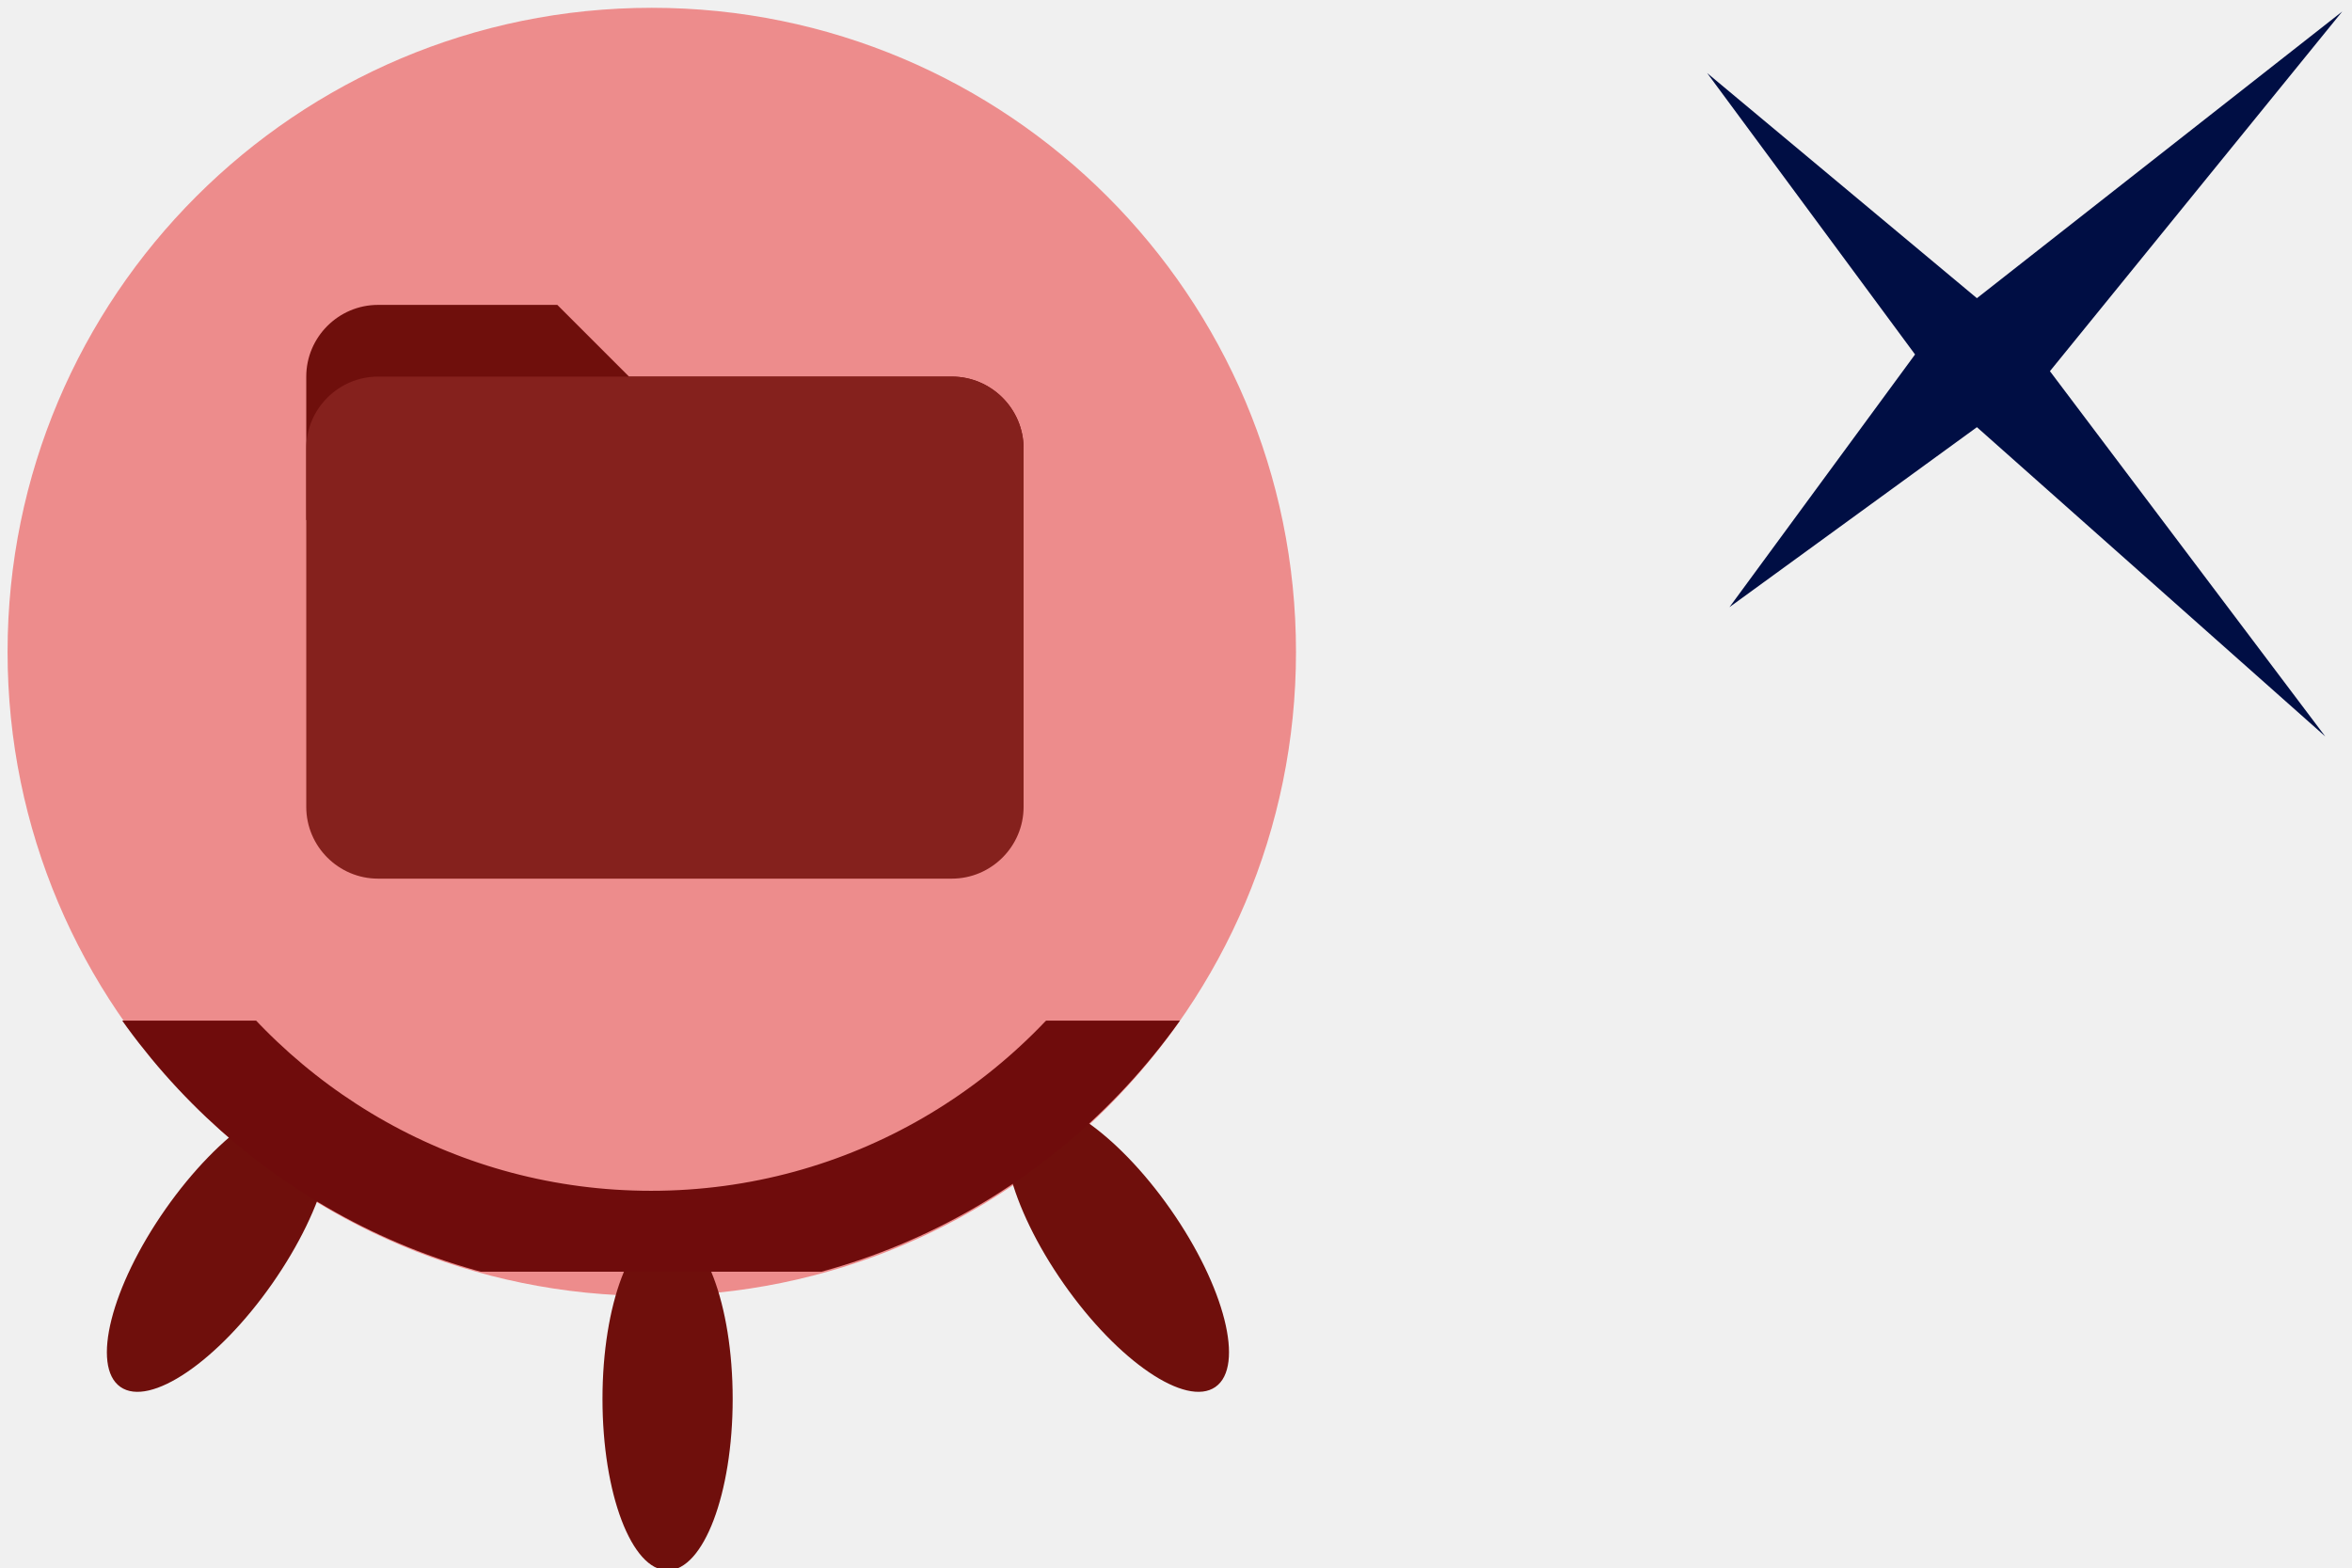
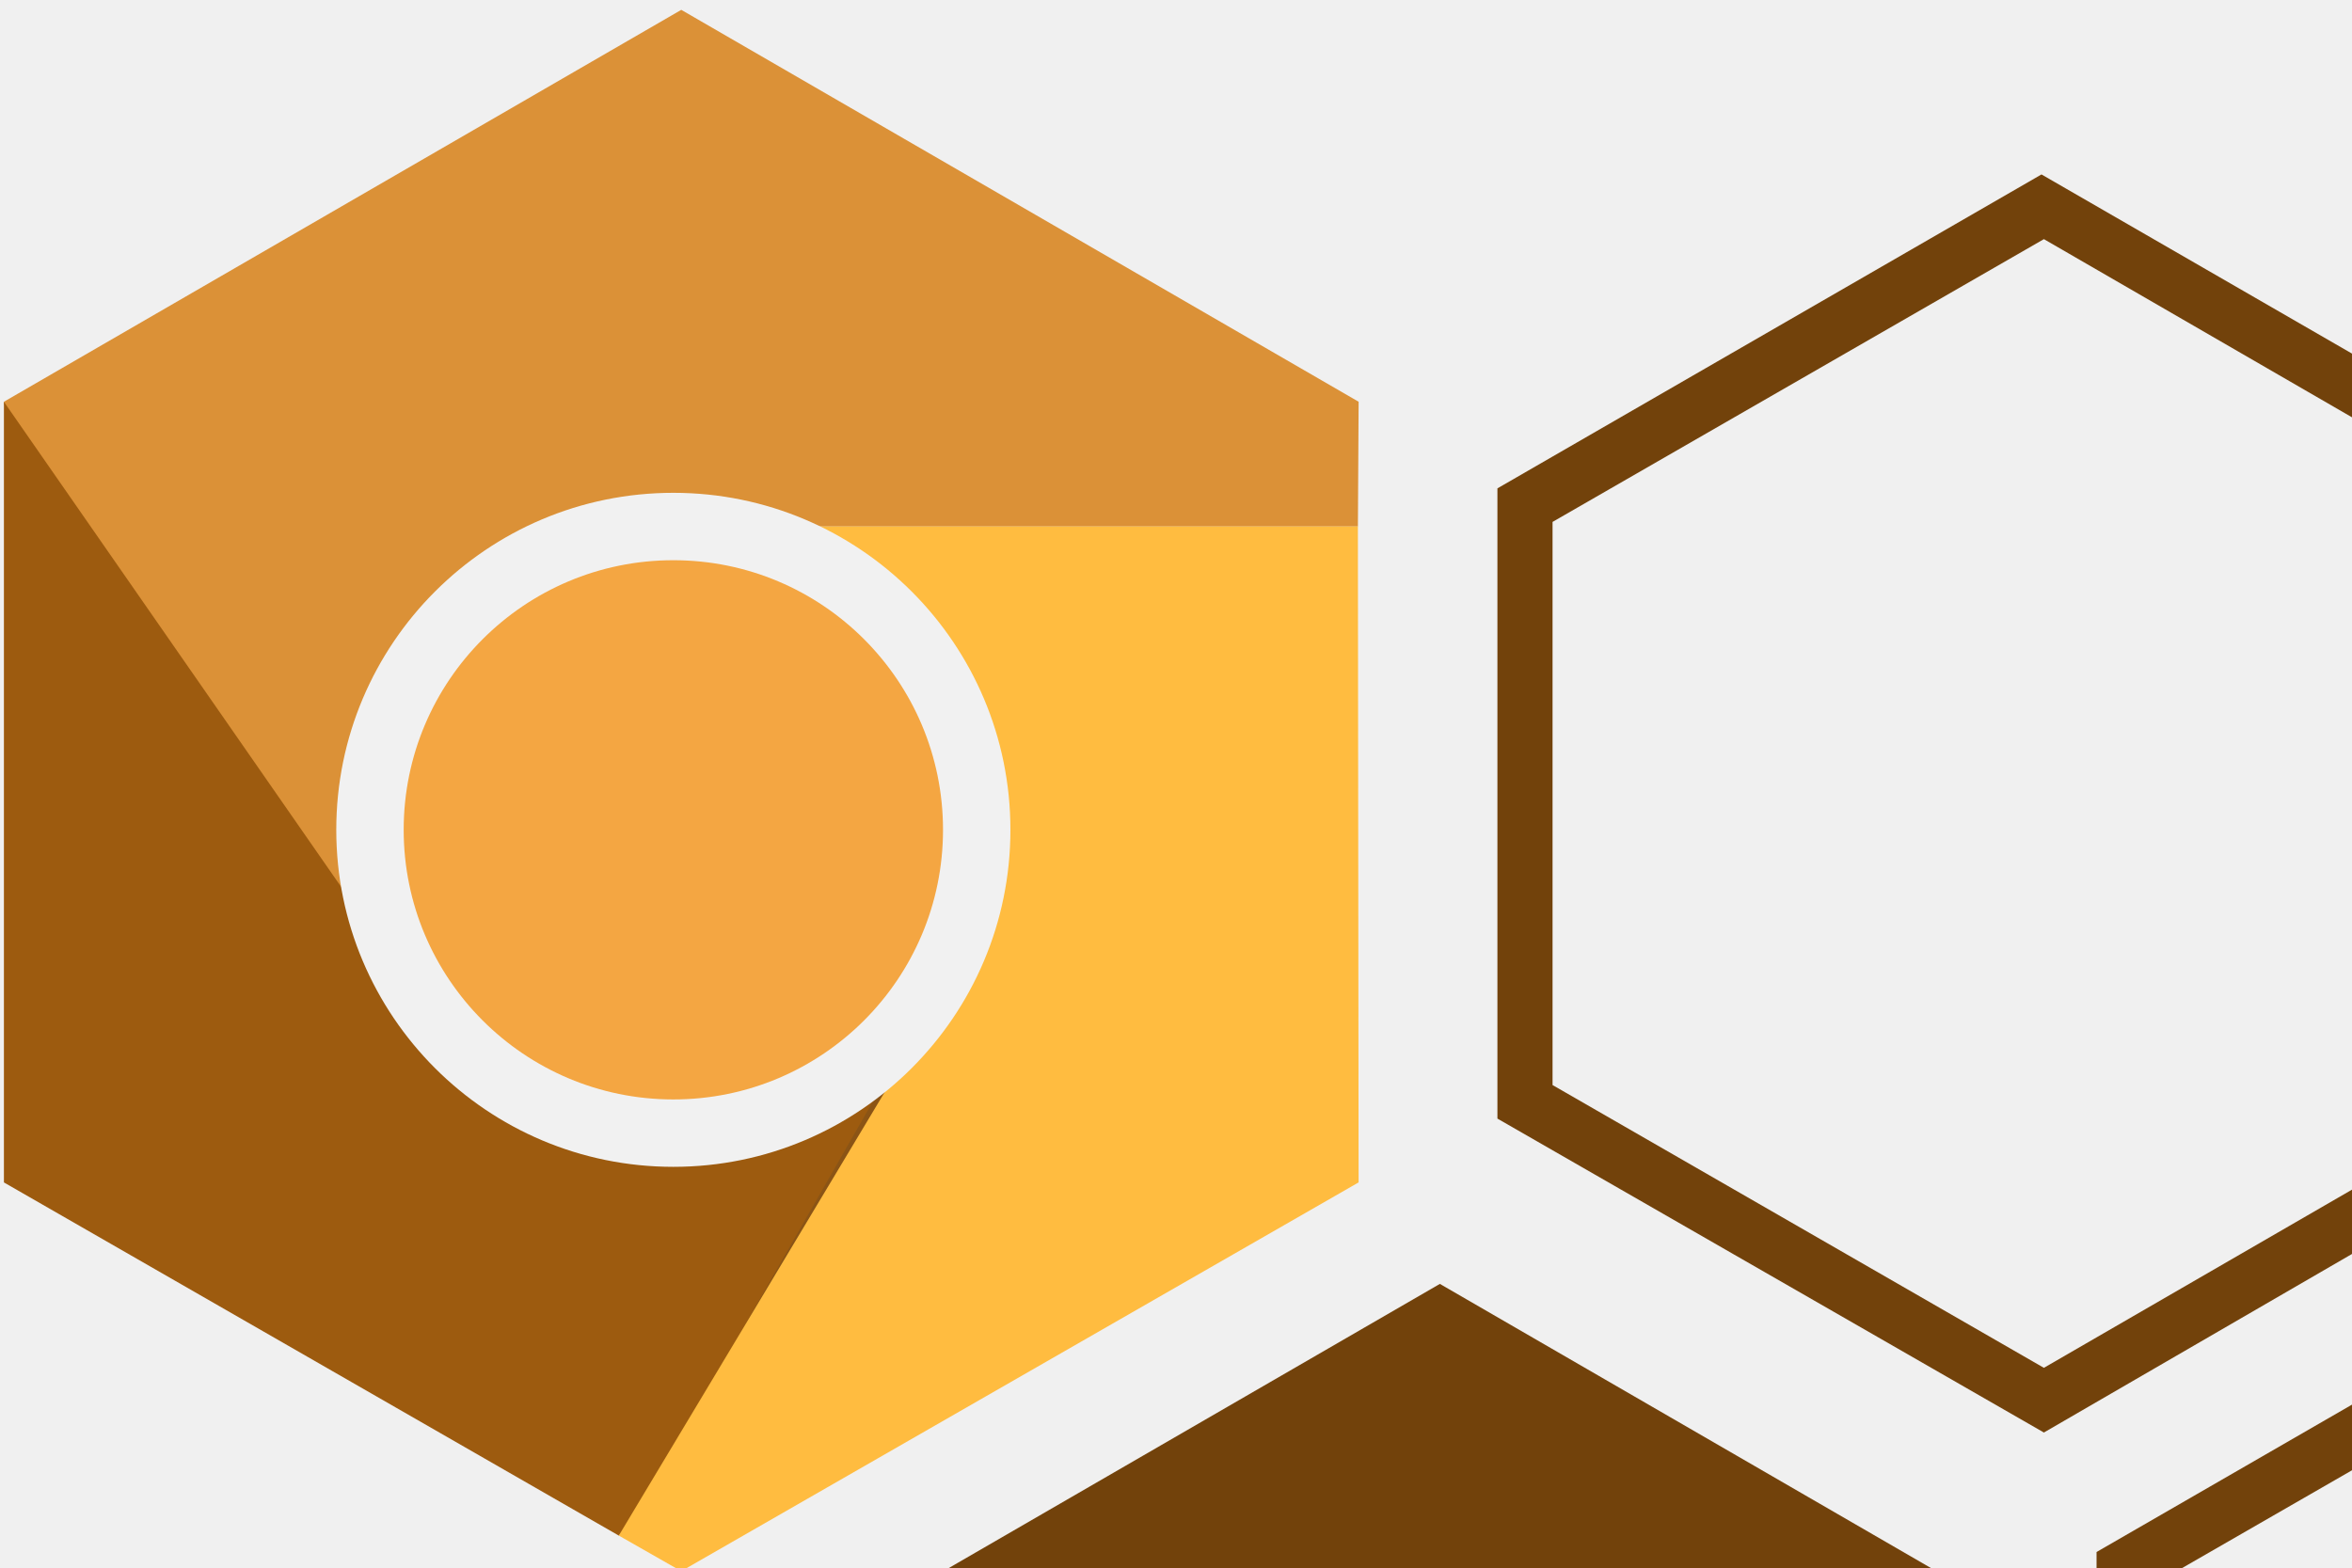
- <svg xmlns="http://www.w3.org/2000/svg" height="40" viewBox="0 0 60 40" width="60" version="1.1" id="svg36">
-   <defs id="defs40">
-     <mask id="a-1" fill="#ffffff">
-       <path d="M 0,0 H 313.303 V 159.865 H 0 Z" fill="#ffffff" fill-rule="evenodd" id="path2-9" />
-     </mask>
-     <mask id="mask865" fill="#ffffff">
-       <path d="M 0,0 H 313.303 V 159.865 H 0 Z" fill="#ffffff" fill-rule="evenodd" id="path863" />
-     </mask>
+ <svg xmlns="http://www.w3.org/2000/svg" xmlns:xlink="http://www.w3.org/1999/xlink" width="60" height="40" version="1.1" viewBox="0 0 60 40">
+   <defs>
+     <path id="F" d="M8 184h83.77l38.88-38.88V116h-69.3L8 24.48z" />
+     <path id="I" d="M96 56l34.65 60-38.88 68H184V56z" />
+     <clipPath id="J-0">
+       <use width="100%" height="100%" xlink:href="#I" />
+     </clipPath>
+     <linearGradient id="D-0" x1="29.34" x2="81.84" y1="75.02" y2="44.35" gradientTransform="matrix(1.0805 0 0 1.1878 -14.807 -21.786)" gradientUnits="userSpaceOnUse">
+       <stop stop-color="#a52714" stop-opacity=".6" offset="0" />
+       <stop stop-color="#a52714" stop-opacity="0" offset=".66" />
+     </linearGradient>
+     <clipPath id="G-5">
+       <use width="100%" height="100%" xlink:href="#F" />
+     </clipPath>
+     <linearGradient id="H-05" x1="121.9" x2="136.6" y1="49.8" y2="114.1" gradientUnits="userSpaceOnUse">
+       <stop stop-color="#ea6100" stop-opacity=".3" offset="0" />
+       <stop stop-color="#ea6100" stop-opacity="0" offset=".66" />
+     </linearGradient>
  </defs>
  <mask id="a" fill="#ffffff">
-     <path d="M 0,0 H 313.303 V 159.865 H 0 Z" fill="#ffffff" fill-rule="evenodd" id="path2" />
+     <path d="m0 0h313.3v159.86h-313.3z" fill="#fff" fill-rule="evenodd" />
  </mask>
  <mask id="b" fill="#ffffff">
-     <path d="M 0,0 H 313.303 V 159.865 H 0 Z" fill="#ffffff" fill-rule="evenodd" id="path5" />
+     <path d="m0 0h313.3v159.86h-313.3z" fill="#fff" fill-rule="evenodd" />
  </mask>
-   <g id="g1042" style="display:inline">
-     <g id="g994" transform="matrix(0.08667043,0,0,0.08667043,54.83753,-43.97586)" style="display:inline">
-       <path id="path990" style="fill:#000e44;fill-opacity:1;fill-rule:evenodd;stroke:none;stroke-width:3.147" d="m 56.695,510.774 -107.532,84.402 -79.398,-66.275 61.189,82.843 -54.627,74.395 72.837,-52.987 102.529,91.046 -81.039,-107.532 z" />
-     </g>
-     <circle style="opacity:1;fill:#ed8c8c;fill-opacity:1;stroke:none;stroke-width:0.308;stroke-miterlimit:2.5;stroke-opacity:1;stop-color:#000000" id="path912" cx="16.627" cy="16.633" r="16.434" />
-     <g fill="none" fill-rule="evenodd" transform="matrix(0.1506934,0,0,0.1506934,-6.197667,-20.88076)" id="g1008">
-       <g transform="matrix(0.9286315,0,0,-0.9286315,9.271821,454.1644)" id="g1006">
-         <g fill="#0f1689" mask="url(#a-1)" id="g1002" style="fill:#6f0f0c;fill-opacity:1" transform="matrix(0.9448936,0,0,0.9448936,8.696251,2.70184)">
-           <path d="m 203.461,95.688 c 6.936,0 12.559,-14.809 12.559,-33.077 0,-18.268 -5.623,-33.077 -12.559,-33.077 -6.936,0 -12.559,14.809 -12.559,33.077 0,18.268 5.623,33.077 12.559,33.077 z" transform="rotate(35,137.9312,151.55)" id="path996" style="fill:#6f0f0c;fill-opacity:1" />
-           <path d="m 30.142,95.688 c 6.936,0 12.559,-14.809 12.559,-33.077 0,-18.268 -5.623,-33.077 -12.559,-33.077 -6.936,0 -12.559,14.809 -12.559,33.077 0,18.268 5.623,33.077 12.559,33.077 z" transform="matrix(-0.819152,0.5735764,0.5735764,0.819152,58.08461,47.70477)" id="path998" style="fill:#6f0f0c;fill-opacity:1" />
-           <path d="m 116.733,66.275 c 6.936,0 12.559,-14.809 12.559,-33.077 0,-18.268 -5.623,-33.077 -12.559,-33.077 -6.936,0 -12.559,14.809 -12.559,33.077 0,18.268 5.623,33.077 12.559,33.077 z" transform="matrix(-1,0,0,1,272.6285,53.67076)" id="path1000" style="fill:#6f0f0c;fill-opacity:1" />
+   <g>
+     <g transform="matrix(.49527 0 0 .49527 5.0758 3.2126)">
+       <g fill="#72420b">
+         <path class="st0" d="m69.72 49.413 25.308 14.568 25.185-14.568v-29.012l-25.185-14.568-25.308 14.568zm25.308 17.901-28.148-16.173v-32.468l28.024-16.173 28.024 16.173v32.468z" stroke-width="1.234" />
+         <path class="st0" d="m100.58 104.21 25.308 14.568 25.185-14.568v-29.012l-25.185-14.568-25.308 14.568zm25.308 17.901-28.148-16.173v-32.468l28.024-16.173 28.024 16.173v32.468z" stroke-width="1.234" />
+         <polygon class="st0" transform="matrix(1.2345 0 0 1.2345 26.14 -17.499)" points="30.6 112.3 52.2 99.9 52.2 75 30.6 62.5 9 75 9 99.9" />
+       </g>
+       <g transform="translate(1.8148e-7 7.1925)">
+         <g stroke-width=".397">
+           <path d="m-10.047 7.018 5.389 30.256h15.648l13.754-23.829h34.95l0.037-6.427-34.889-20.19z" fill="#db9137" />
+           <path d="m-10.047 47.237 31.672 18.195 16.88-16.592v-11.565h-27.523l-21.029-30.256z" fill="#9d5b0f" />
+           <path class="D" d="m38.167 37.79-0.33-0.191-15.251 26.669h0.457l15.132-26.466z" fill="#263238" fill-opacity=".15" />
        </g>
-         <path d="m 251.467,173.1 c -20.23,-33.61 -56.89,-56.068 -98.756,-56.068 -40.721,0 -76.516,21.246 -97.059,53.335" mask="url(#a-1)" stroke="#0f1689" stroke-width="20" id="path1004" style="stroke:#6f0c0c;stroke-opacity:1" transform="matrix(0.9448936,0,0,0.9448936,8.696251,2.70184)" />
+         <g transform="matrix(.39716 0 0 .39716 -13.384 -8.7961)" clip-path="url(#G-5)">
+           <path d="m96 56 34.65 60-38.88 68h92.23v-128z" fill="#ffcd40" />
+           <path d="m96 56 34.65 60-38.88 68h92.23v-128z" fill="url(#H-05)" />
+         </g>
+         <path d="m24.743 13.445 13.761 23.829-16.88 28.157 3.217 1.834 34.889-20.029-0.037-33.792z" fill="#ffbc40" stroke-width=".397" />
+         <g transform="matrix(.39716 0 0 .39716 -13.384 -8.7961)" clip-path="url(#J-0)">
+           <path d="m37.907 9.087-28.976 106.91c-106.95-103.23-28.897-80.828 80.081-76.183h95.082l-26.897-32.542z" fill="url(#D-0)" stroke-width="1.133" />
+         </g>
+         <circle cx="24.434" cy="29.072" r="17.362" fill="#f1f1f1" stroke-width=".434" />
+         <circle cx="24.434" cy="29.072" r="13.89" fill="#f4a642" stroke-width=".434" />
      </g>
    </g>
-     <g id="g849" transform="matrix(0.4952721,0,0,0.4952721,5.07583,3.212595)" style="display:inline">
-       <path fill="#ffa000" d="M 38.779,12.916 H 22.153 L 18.458,9.221 H 9.221 c -2.032,0 -3.695,1.663 -3.695,3.695 v 7.389 H 42.473 v -3.695 c 0,-2.032 -1.663,-3.695 -3.695,-3.695 z" id="path2-4" style="fill:#6f0f0c;fill-opacity:1;stroke-width:0.924" />
-       <path fill="#ffca28" d="M 38.779,12.916 H 9.221 c -2.032,0 -3.695,1.663 -3.695,3.695 v 18.473 c 0,2.032 1.663,3.695 3.695,3.695 h 29.558 c 2.032,0 3.695,-1.663 3.695,-3.695 V 16.611 c 0,-2.032 -1.663,-3.695 -3.695,-3.695 z" id="path4" style="fill:#85211d;fill-opacity:1;stroke-width:0.924" />
-     </g>
  </g>
-   <g transform="matrix(0.9587988,0,0,0.9587988,-871.3429,-378.3503)" id="g893" />
</svg>
